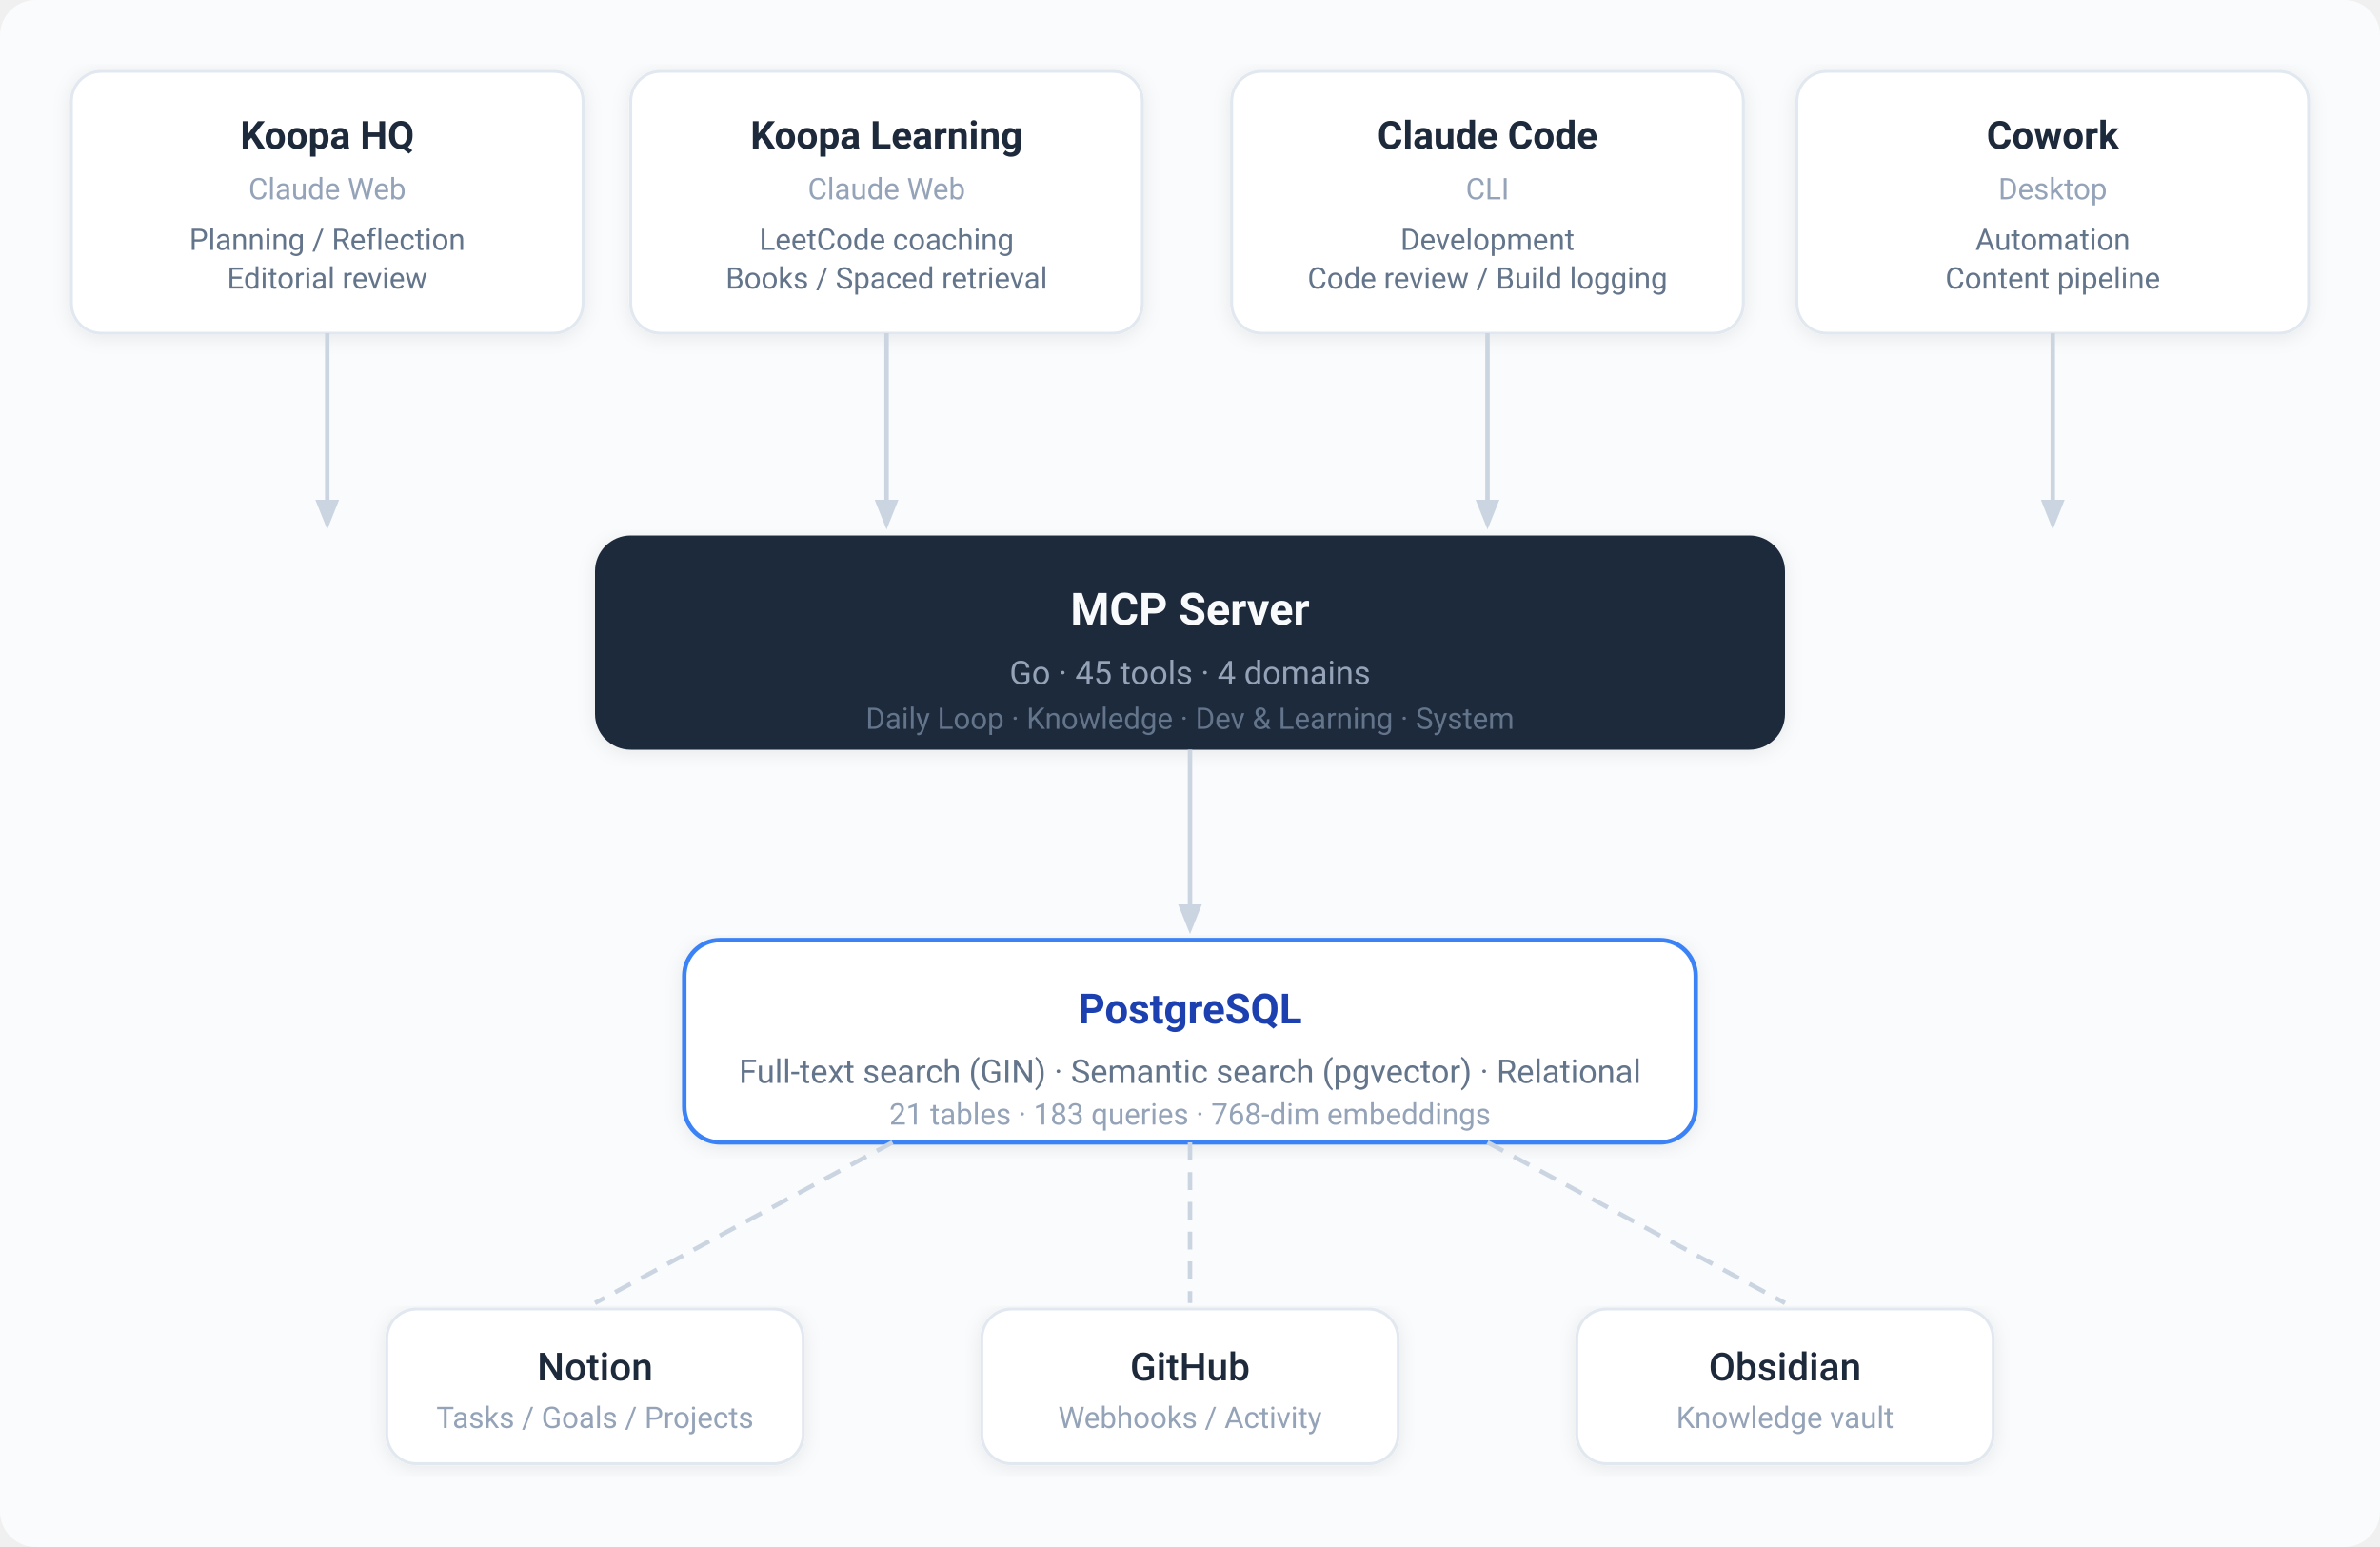
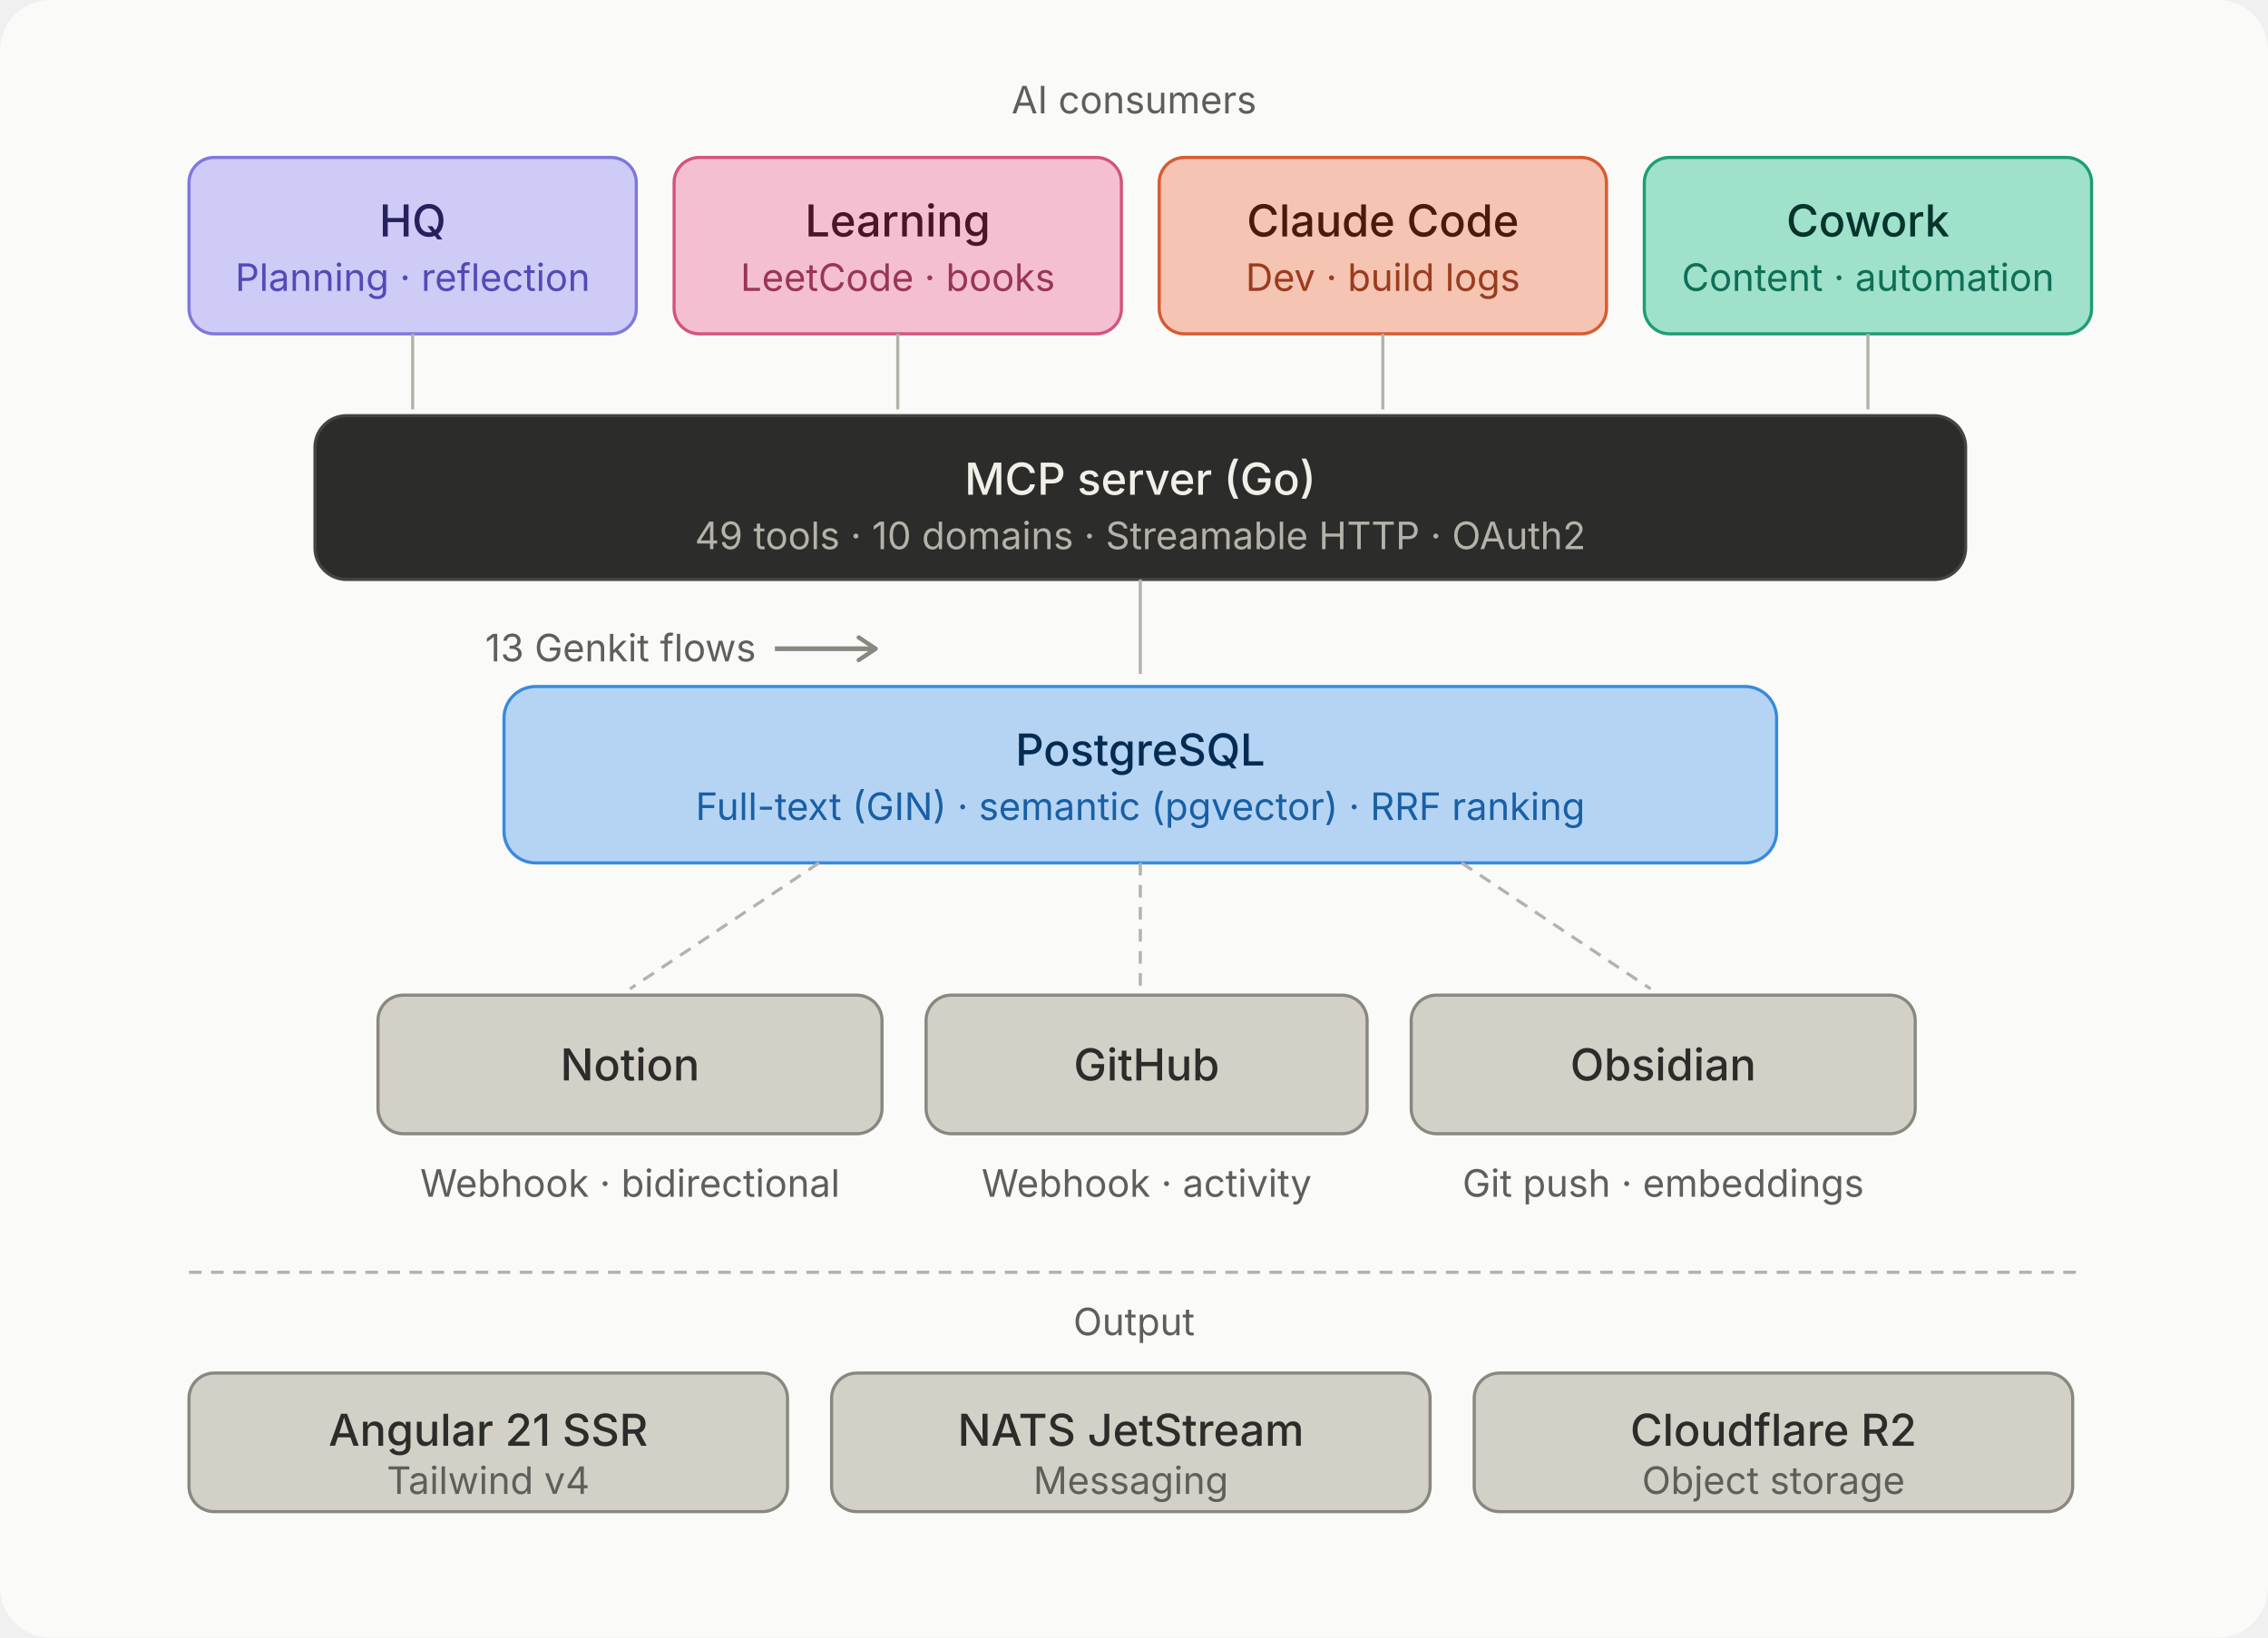
- <svg xmlns="http://www.w3.org/2000/svg" viewBox="0 0 800 520" font-family="-apple-system,BlinkMacSystemFont,'Segoe UI',Roboto,sans-serif">
+ <svg xmlns="http://www.w3.org/2000/svg" viewBox="0 0 720 520">
+   <style>
+   text { font-family: -apple-system, BlinkMacSystemFont, "Segoe UI", sans-serif; }
+   .bg { fill: #FAFAF8; }
+   .th { font-size: 14px; font-weight: 500; fill: #2C2C2A; }
+   .ts { font-size: 12px; font-weight: 400; fill: #5F5E5A; }
+   .conn { stroke: #B4B2A9; stroke-width: 1; }
+   .dash { stroke-dasharray: 4 3; }
+   .arr { stroke: #888780; stroke-width: 1.5; }
+   .c-purple &gt; rect { fill: #CECBF6; stroke: #7F77DD; stroke-width: 1; }
+   .c-purple &gt; .th { fill: #26215C; } .c-purple &gt; .ts { fill: #534AB7; }
+   .c-pink &gt; rect { fill: #F4C0D1; stroke: #D4537E; stroke-width: 1; }
+   .c-pink &gt; .th { fill: #4B1528; } .c-pink &gt; .ts { fill: #993556; }
+   .c-coral &gt; rect { fill: #F5C4B3; stroke: #D85A30; stroke-width: 1; }
+   .c-coral &gt; .th { fill: #4A1B0C; } .c-coral &gt; .ts { fill: #993C1D; }
+   .c-teal &gt; rect { fill: #9FE1CB; stroke: #1D9E75; stroke-width: 1; }
+   .c-teal &gt; .th { fill: #04342C; } .c-teal &gt; .ts { fill: #0F6E56; }
+   .c-blue &gt; rect { fill: #B5D4F4; stroke: #378ADD; stroke-width: 1; }
+   .c-blue &gt; .th { fill: #042C53; } .c-blue &gt; .ts { fill: #185FA5; }
+   .c-gray &gt; rect { fill: #D3D1C7; stroke: #888780; stroke-width: 1; }
+   .c-gray &gt; .th { fill: #2C2C2A; } .c-gray &gt; .ts { fill: #5F5E5A; }
+   .bar &gt; rect { fill: #2C2C2A; stroke: #444441; stroke-width: 1; }
+   .bar &gt; .th { fill: #F1EFE8; } .bar &gt; .ts { fill: #B4B2A9; }
+   @media (prefers-color-scheme: dark) {
+     .bg { fill: #1a1a18; }
+     .th { fill: #D3D1C7; } .ts { fill: #888780; }
+     .conn { stroke: #444441; } .arr { stroke: #5F5E5A; }
+     .c-purple &gt; rect { fill: #26215C; stroke: #AFA9EC; }
+     .c-purple &gt; .th { fill: #CECBF6; } .c-purple &gt; .ts { fill: #AFA9EC; }
+     .c-pink &gt; rect { fill: #4B1528; stroke: #ED93B1; }
+     .c-pink &gt; .th { fill: #F4C0D1; } .c-pink &gt; .ts { fill: #ED93B1; }
+     .c-coral &gt; rect { fill: #4A1B0C; stroke: #F0997B; }
+     .c-coral &gt; .th { fill: #F5C4B3; } .c-coral &gt; .ts { fill: #F0997B; }
+     .c-teal &gt; rect { fill: #04342C; stroke: #5DCAA5; }
+     .c-teal &gt; .th { fill: #9FE1CB; } .c-teal &gt; .ts { fill: #5DCAA5; }
+     .c-blue &gt; rect { fill: #042C53; stroke: #85B7EB; }
+     .c-blue &gt; .th { fill: #B5D4F4; } .c-blue &gt; .ts { fill: #85B7EB; }
+     .c-gray &gt; rect { fill: #2C2C2A; stroke: #5F5E5A; }
+     .c-gray &gt; .th { fill: #D3D1C7; } .c-gray &gt; .ts { fill: #888780; }
+     .bar &gt; rect { fill: #F1EFE8; stroke: #D3D1C7; }
+     .bar &gt; .th { fill: #2C2C2A; } .bar &gt; .ts { fill: #5F5E5A; }
+   }
+ </style>
  <defs>
-     <linearGradient id="g1" x1="0" y1="0" x2="0" y2="1">
-       <stop offset="0%" stop-color="#f8fafc" />
-       <stop offset="100%" stop-color="#f1f5f9" />
-     </linearGradient>
-     <filter id="shadow" x="-4%" y="-4%" width="108%" height="112%">
-       <feDropShadow dx="0" dy="1" stdDeviation="3" flood-opacity="0.08" />
-     </filter>
+     <marker id="arrow" viewBox="0 0 10 10" refX="8" refY="5" markerWidth="6" markerHeight="6" orient="auto-start-reverse">
+       <path d="M2 1L8 5L2 9" fill="none" stroke="context-stroke" stroke-width="1.5" stroke-linecap="round" stroke-linejoin="round" />
+     </marker>
  </defs>
-   <rect width="800" height="520" fill="#fafbfc" rx="12" />
-   <g filter="url(#shadow)">
-     <rect x="24" y="24" width="172" height="88" rx="10" fill="#fff" stroke="#e2e8f0" stroke-width="1" />
-     <text x="110" y="50" text-anchor="middle" font-size="13" font-weight="600" fill="#1e293b">Koopa HQ</text>
-     <text x="110" y="67" text-anchor="middle" font-size="10" fill="#94a3b8">Claude Web</text>
-     <text x="110" y="84" text-anchor="middle" font-size="10" fill="#64748b">Planning / Reflection</text>
-     <text x="110" y="97" text-anchor="middle" font-size="10" fill="#64748b">Editorial review</text>
+   <rect class="bg" width="720" height="520" rx="16" />
+   <text class="ts" x="360" y="36" text-anchor="middle">AI consumers</text>
+   <g class="c-purple">
+     <rect x="60" y="50" width="142" height="56" rx="8" />
+     <text class="th" x="131" y="70" text-anchor="middle" dominant-baseline="central">HQ</text>
+     <text class="ts" x="131" y="88" text-anchor="middle" dominant-baseline="central">Planning · reflection</text>
  </g>
-   <g filter="url(#shadow)">
-     <rect x="212" y="24" width="172" height="88" rx="10" fill="#fff" stroke="#e2e8f0" stroke-width="1" />
-     <text x="298" y="50" text-anchor="middle" font-size="13" font-weight="600" fill="#1e293b">Koopa Learning</text>
-     <text x="298" y="67" text-anchor="middle" font-size="10" fill="#94a3b8">Claude Web</text>
-     <text x="298" y="84" text-anchor="middle" font-size="10" fill="#64748b">LeetCode coaching</text>
-     <text x="298" y="97" text-anchor="middle" font-size="10" fill="#64748b">Books / Spaced retrieval</text>
+   <g class="c-pink">
+     <rect x="214" y="50" width="142" height="56" rx="8" />
+     <text class="th" x="285" y="70" text-anchor="middle" dominant-baseline="central">Learning</text>
+     <text class="ts" x="285" y="88" text-anchor="middle" dominant-baseline="central">LeetCode · books</text>
  </g>
-   <g filter="url(#shadow)">
-     <rect x="414" y="24" width="172" height="88" rx="10" fill="#fff" stroke="#e2e8f0" stroke-width="1" />
-     <text x="500" y="50" text-anchor="middle" font-size="13" font-weight="600" fill="#1e293b">Claude Code</text>
-     <text x="500" y="67" text-anchor="middle" font-size="10" fill="#94a3b8">CLI</text>
-     <text x="500" y="84" text-anchor="middle" font-size="10" fill="#64748b">Development</text>
-     <text x="500" y="97" text-anchor="middle" font-size="10" fill="#64748b">Code review / Build logging</text>
+   <g class="c-coral">
+     <rect x="368" y="50" width="142" height="56" rx="8" />
+     <text class="th" x="439" y="70" text-anchor="middle" dominant-baseline="central">Claude Code</text>
+     <text class="ts" x="439" y="88" text-anchor="middle" dominant-baseline="central">Dev · build logs</text>
  </g>
-   <g filter="url(#shadow)">
-     <rect x="604" y="24" width="172" height="88" rx="10" fill="#fff" stroke="#e2e8f0" stroke-width="1" />
-     <text x="690" y="50" text-anchor="middle" font-size="13" font-weight="600" fill="#1e293b">Cowork</text>
-     <text x="690" y="67" text-anchor="middle" font-size="10" fill="#94a3b8">Desktop</text>
-     <text x="690" y="84" text-anchor="middle" font-size="10" fill="#64748b">Automation</text>
-     <text x="690" y="97" text-anchor="middle" font-size="10" fill="#64748b">Content pipeline</text>
+   <g class="c-teal">
+     <rect x="522" y="50" width="142" height="56" rx="8" />
+     <text class="th" x="593" y="70" text-anchor="middle" dominant-baseline="central">Cowork</text>
+     <text class="ts" x="593" y="88" text-anchor="middle" dominant-baseline="central">Content · automation</text>
  </g>
-   <line x1="110" y1="112" x2="110" y2="170" stroke="#cbd5e1" stroke-width="1.5" />
-   <line x1="298" y1="112" x2="298" y2="170" stroke="#cbd5e1" stroke-width="1.5" />
-   <line x1="500" y1="112" x2="500" y2="170" stroke="#cbd5e1" stroke-width="1.5" />
-   <line x1="690" y1="112" x2="690" y2="170" stroke="#cbd5e1" stroke-width="1.5" />
-   <polygon points="106,168 110,178 114,168" fill="#cbd5e1" />
-   <polygon points="294,168 298,178 302,168" fill="#cbd5e1" />
-   <polygon points="496,168 500,178 504,168" fill="#cbd5e1" />
-   <polygon points="686,168 690,178 694,168" fill="#cbd5e1" />
-   <g filter="url(#shadow)">
-     <rect x="200" y="180" width="400" height="72" rx="12" fill="#1e293b" />
-     <text x="400" y="210" text-anchor="middle" font-size="15" font-weight="600" fill="#f8fafc">MCP Server</text>
-     <text x="400" y="230" text-anchor="middle" font-size="11" fill="#94a3b8">Go · 45 tools · 4 domains</text>
-     <text x="400" y="245" text-anchor="middle" font-size="10" fill="#64748b">Daily Loop · Knowledge · Dev &amp; Learning · System</text>
+   <line x1="131" y1="106" x2="131" y2="130" class="conn" />
+   <line x1="285" y1="106" x2="285" y2="130" class="conn" />
+   <line x1="439" y1="106" x2="439" y2="130" class="conn" />
+   <line x1="593" y1="106" x2="593" y2="130" class="conn" />
+   <g class="bar">
+     <rect x="100" y="132" width="524" height="52" rx="10" />
+     <text class="th" x="362" y="152" text-anchor="middle" dominant-baseline="central">MCP server (Go)</text>
+     <text class="ts" x="362" y="170" text-anchor="middle" dominant-baseline="central">49 tools · 10 domains · Streamable HTTP · OAuth2</text>
  </g>
-   <line x1="400" y1="252" x2="400" y2="306" stroke="#cbd5e1" stroke-width="1.5" />
-   <polygon points="396,304 400,314 404,304" fill="#cbd5e1" />
-   <g filter="url(#shadow)">
-     <rect x="230" y="316" width="340" height="68" rx="12" fill="#fff" stroke="#3b82f6" stroke-width="1.5" />
-     <text x="400" y="344" text-anchor="middle" font-size="14" font-weight="600" fill="#1e40af">PostgreSQL</text>
-     <text x="400" y="364" text-anchor="middle" font-size="11" fill="#64748b">Full-text search (GIN) · Semantic search (pgvector) · Relational</text>
-     <text x="400" y="378" text-anchor="middle" font-size="10" fill="#94a3b8">21 tables · 183 queries · 768-dim embeddings</text>
+   <line x1="362" y1="184" x2="362" y2="214" class="conn" />
+   <text class="ts" x="240" y="210" text-anchor="end">13 Genkit flows</text>
+   <line x1="246" y1="206" x2="278" y2="206" class="arr" marker-end="url(#arrow)" />
+   <g class="c-blue">
+     <rect x="160" y="218" width="404" height="56" rx="10" />
+     <text class="th" x="362" y="238" text-anchor="middle" dominant-baseline="central">PostgreSQL</text>
+     <text class="ts" x="362" y="256" text-anchor="middle" dominant-baseline="central">Full-text (GIN) · semantic (pgvector) · RRF ranking</text>
  </g>
-   <line x1="300" y1="384" x2="200" y2="438" stroke="#cbd5e1" stroke-width="1.5" stroke-dasharray="6,4" />
-   <line x1="400" y1="384" x2="400" y2="438" stroke="#cbd5e1" stroke-width="1.5" stroke-dasharray="6,4" />
-   <line x1="500" y1="384" x2="600" y2="438" stroke="#cbd5e1" stroke-width="1.5" stroke-dasharray="6,4" />
-   <g filter="url(#shadow)">
-     <rect x="130" y="440" width="140" height="52" rx="10" fill="#fff" stroke="#e2e8f0" stroke-width="1" />
-     <text x="200" y="464" text-anchor="middle" font-size="13" font-weight="500" fill="#1e293b">Notion</text>
-     <text x="200" y="480" text-anchor="middle" font-size="10" fill="#94a3b8">Tasks / Goals / Projects</text>
+   <line x1="260" y1="274" x2="200" y2="314" class="conn dash" />
+   <line x1="362" y1="274" x2="362" y2="314" class="conn dash" />
+   <line x1="464" y1="274" x2="524" y2="314" class="conn dash" />
+   <g class="c-gray">
+     <rect x="120" y="316" width="160" height="44" rx="8" />
+     <text class="th" x="200" y="338" text-anchor="middle" dominant-baseline="central">Notion</text>
  </g>
-   <g filter="url(#shadow)">
-     <rect x="330" y="440" width="140" height="52" rx="10" fill="#fff" stroke="#e2e8f0" stroke-width="1" />
-     <text x="400" y="464" text-anchor="middle" font-size="13" font-weight="500" fill="#1e293b">GitHub</text>
-     <text x="400" y="480" text-anchor="middle" font-size="10" fill="#94a3b8">Webhooks / Activity</text>
+   <g class="c-gray">
+     <rect x="294" y="316" width="140" height="44" rx="8" />
+     <text class="th" x="364" y="338" text-anchor="middle" dominant-baseline="central">GitHub</text>
  </g>
-   <g filter="url(#shadow)">
-     <rect x="530" y="440" width="140" height="52" rx="10" fill="#fff" stroke="#e2e8f0" stroke-width="1" />
-     <text x="600" y="464" text-anchor="middle" font-size="13" font-weight="500" fill="#1e293b">Obsidian</text>
-     <text x="600" y="480" text-anchor="middle" font-size="10" fill="#94a3b8">Knowledge vault</text>
+   <g class="c-gray">
+     <rect x="448" y="316" width="160" height="44" rx="8" />
+     <text class="th" x="528" y="338" text-anchor="middle" dominant-baseline="central">Obsidian</text>
+   </g>
+   <text class="ts" x="200" y="380" text-anchor="middle">Webhook · bidirectional</text>
+   <text class="ts" x="364" y="380" text-anchor="middle">Webhook · activity</text>
+   <text class="ts" x="528" y="380" text-anchor="middle">Git push · embeddings</text>
+   <line x1="60" y1="404" x2="660" y2="404" class="conn dash" />
+   <text class="ts" x="360" y="424" text-anchor="middle">Output</text>
+   <g class="c-gray">
+     <rect x="60" y="436" width="190" height="44" rx="8" />
+     <text class="th" x="155" y="454" text-anchor="middle" dominant-baseline="central">Angular 21 SSR</text>
+     <text class="ts" x="155" y="470" text-anchor="middle" dominant-baseline="central">Tailwind v4</text>
+   </g>
+   <g class="c-gray">
+     <rect x="264" y="436" width="190" height="44" rx="8" />
+     <text class="th" x="359" y="454" text-anchor="middle" dominant-baseline="central">NATS JetStream</text>
+     <text class="ts" x="359" y="470" text-anchor="middle" dominant-baseline="central">Messaging</text>
+   </g>
+   <g class="c-gray">
+     <rect x="468" y="436" width="190" height="44" rx="8" />
+     <text class="th" x="563" y="454" text-anchor="middle" dominant-baseline="central">Cloudflare R2</text>
+     <text class="ts" x="563" y="470" text-anchor="middle" dominant-baseline="central">Object storage</text>
  </g>
</svg>
